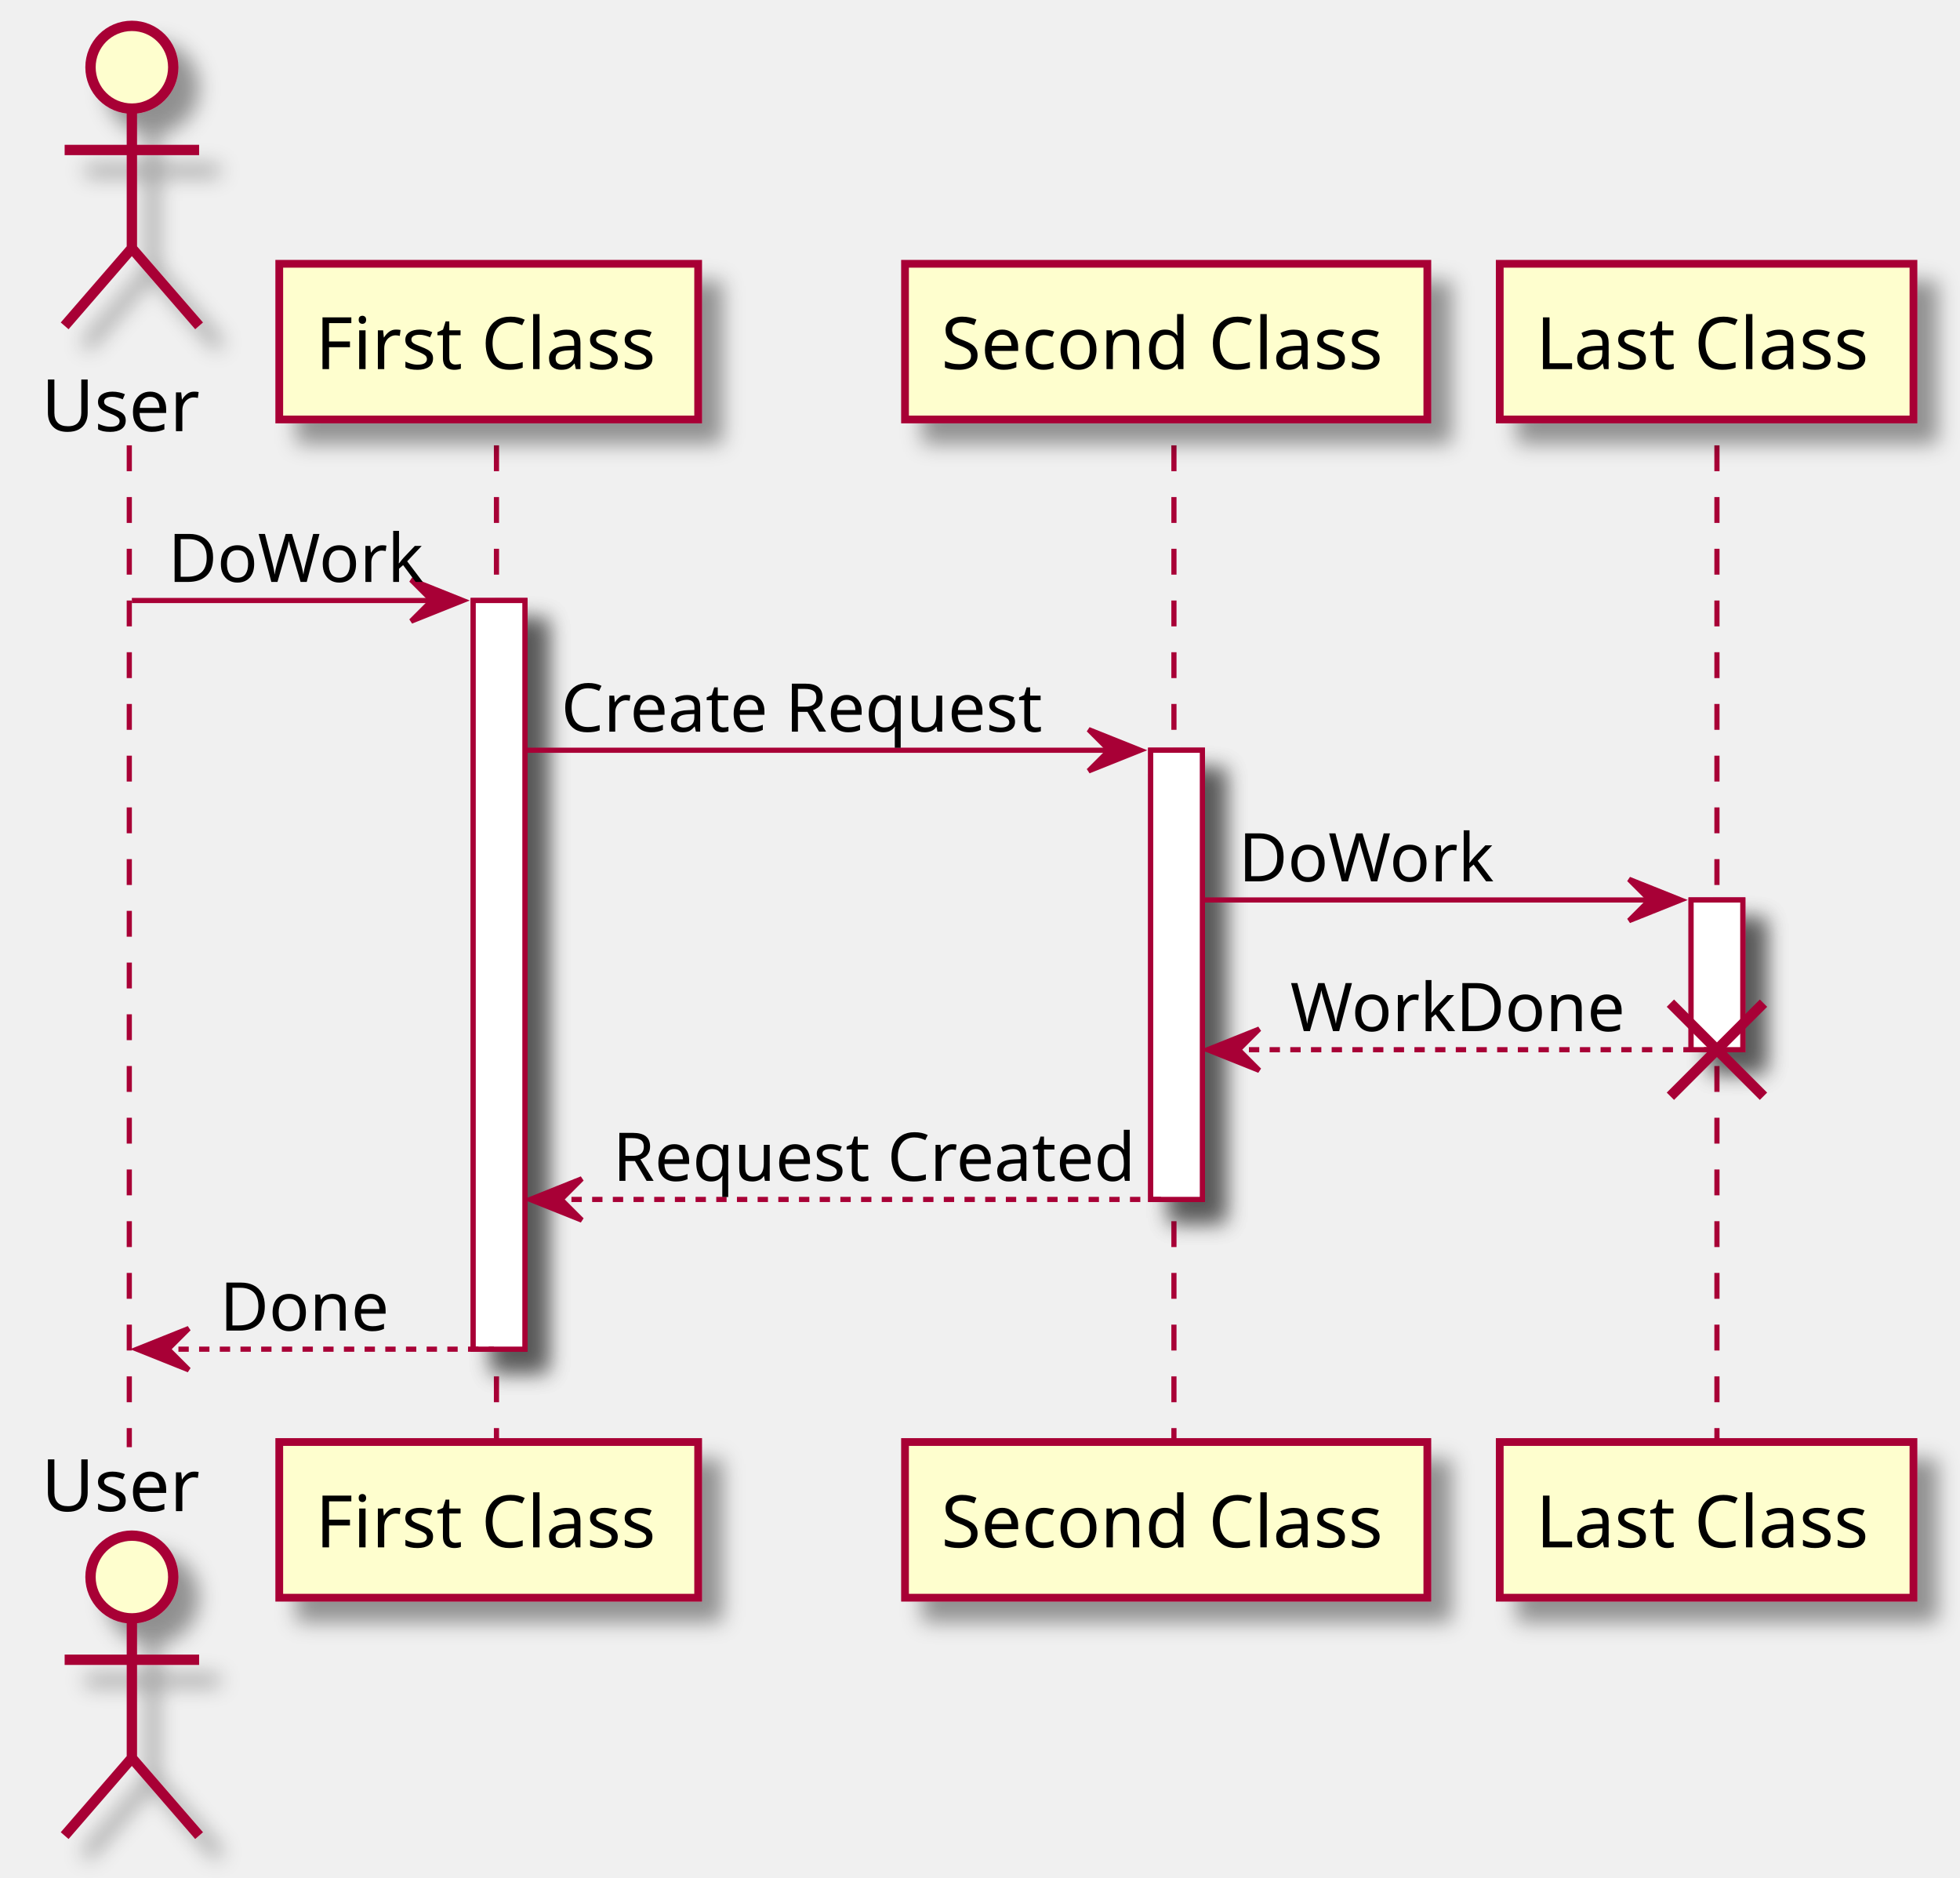
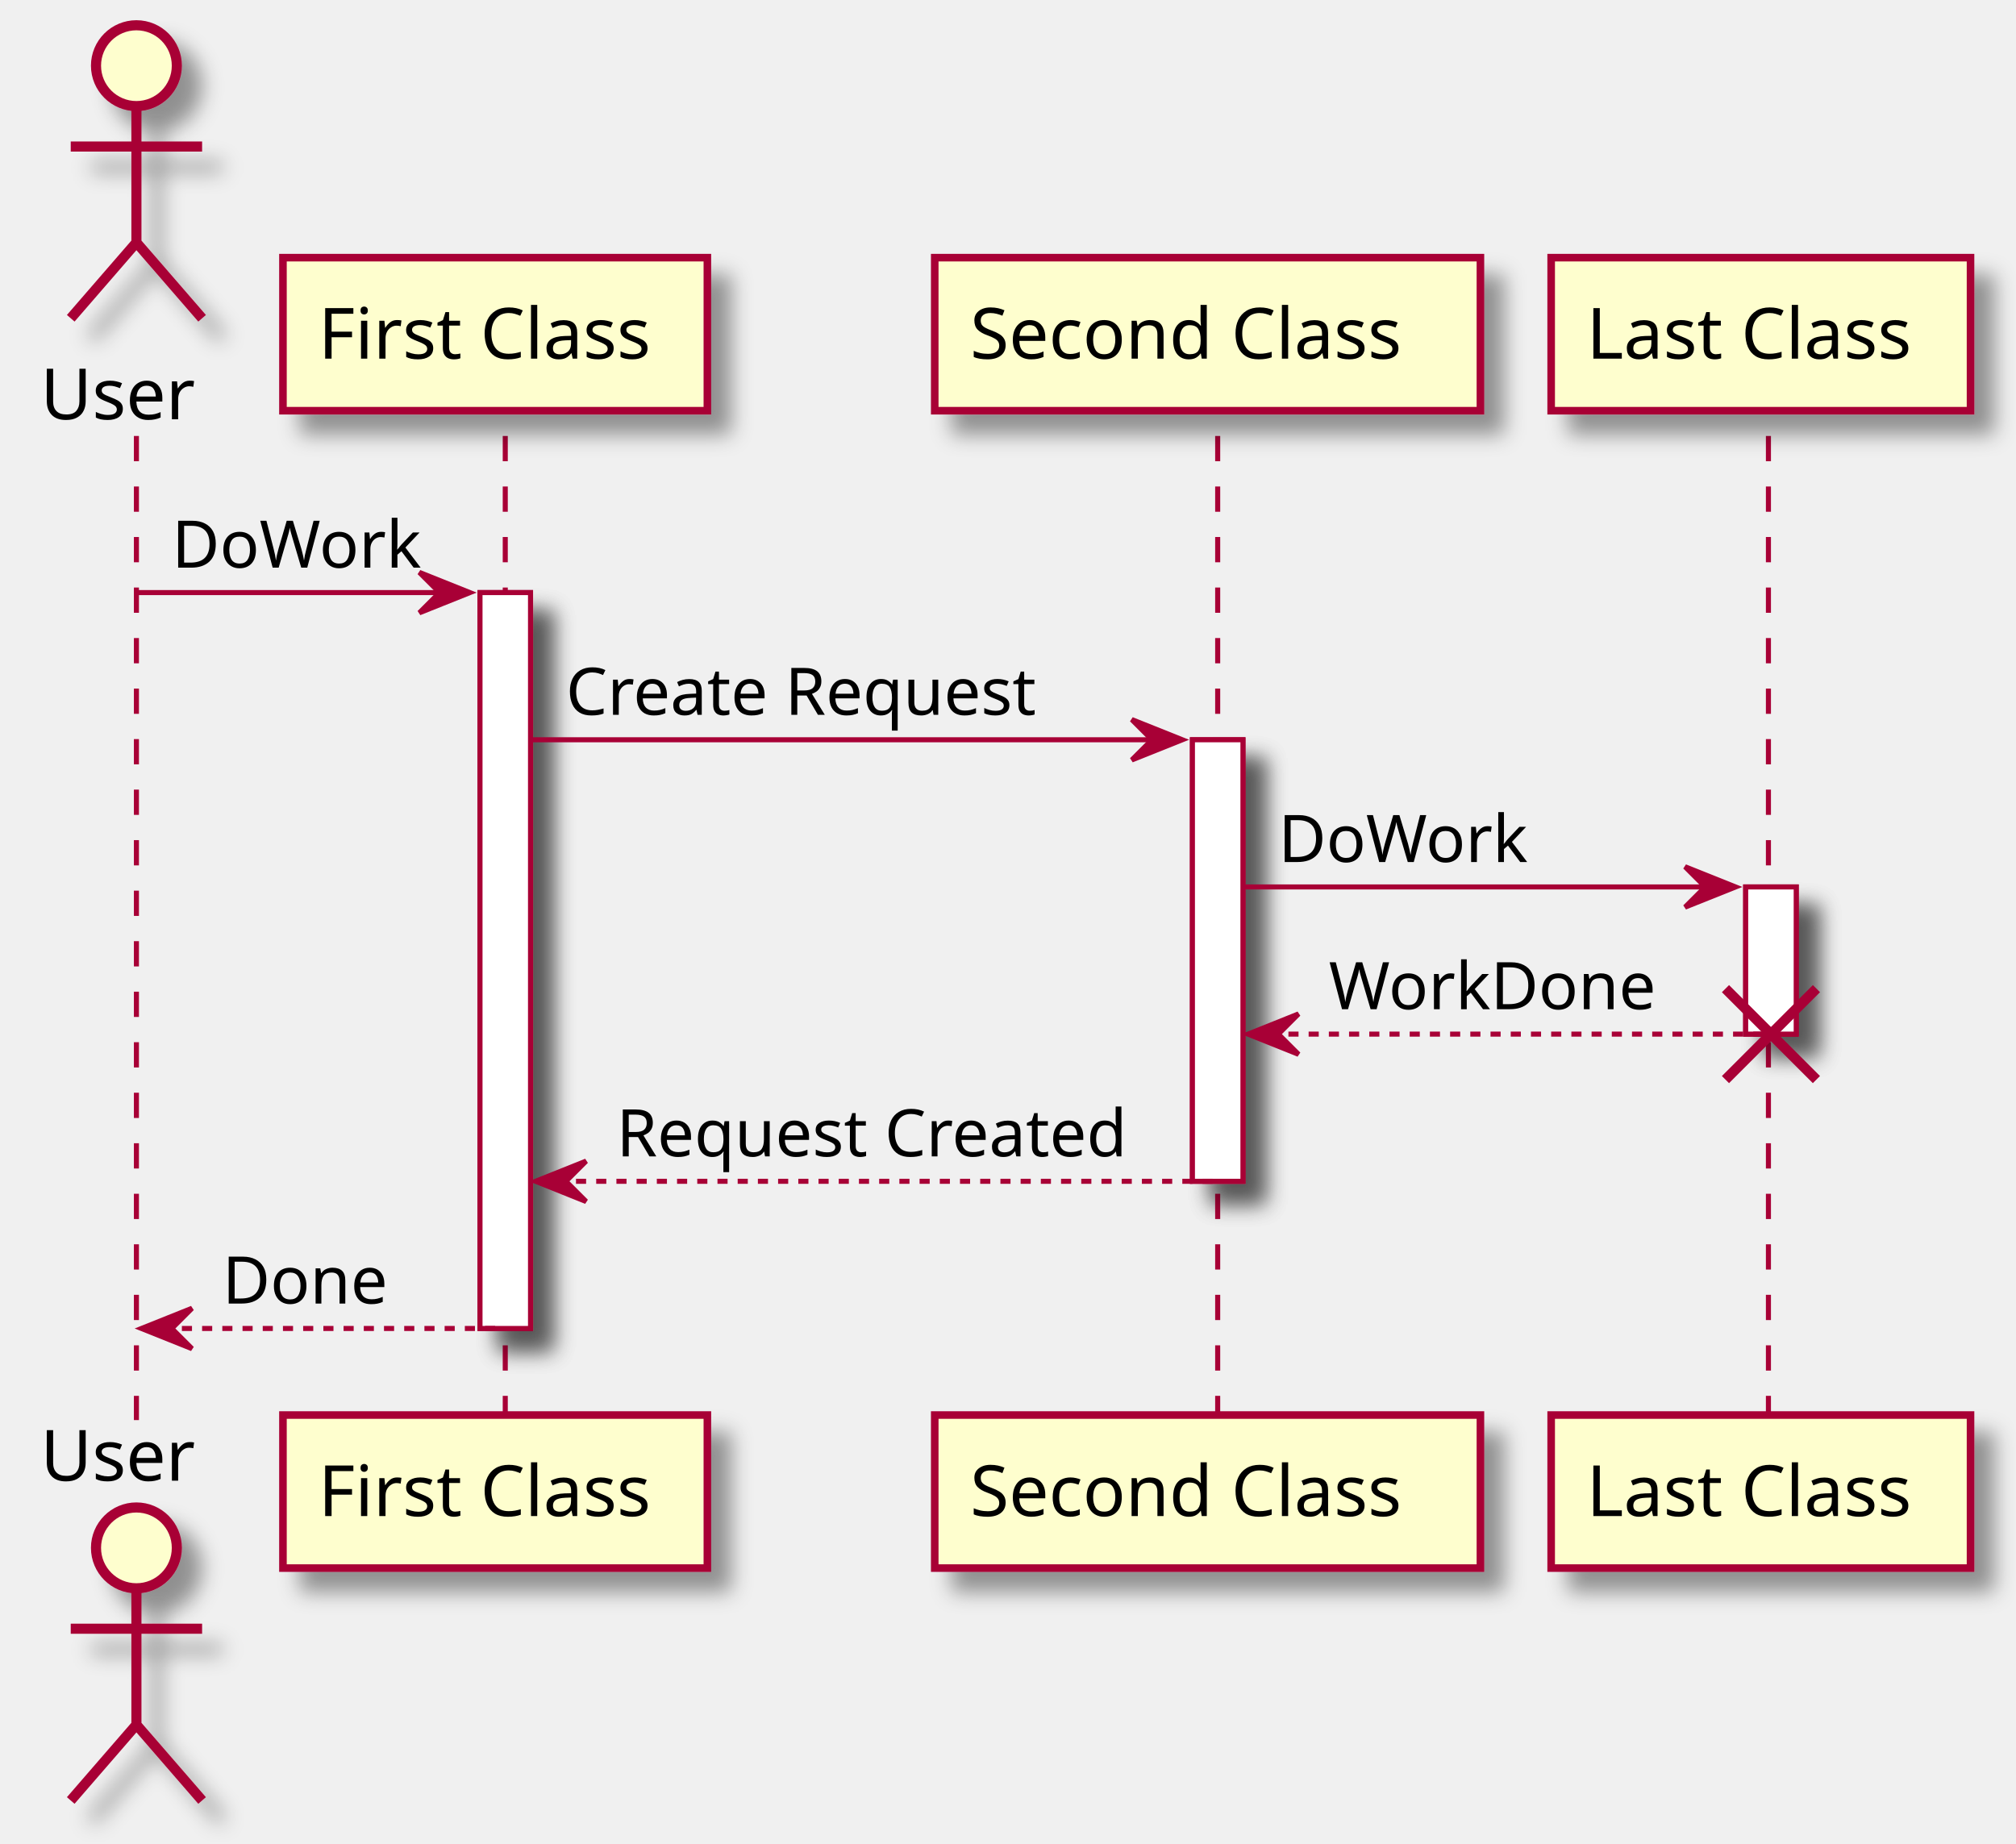
- <svg xmlns="http://www.w3.org/2000/svg" height="363px" style="width:379px;height:363px;" version="1.1" viewBox="0 0 379 363" width="379px">
+ <svg xmlns="http://www.w3.org/2000/svg" height="365px" style="width:399px;height:365px;" version="1.1" viewBox="0 0 399 365" width="399px">
  <defs>
    <filter height="300%" id="f1" width="300%" x="-1" y="-1">
      <feGaussianBlur result="blurOut" stdDeviation="2.0" />
      <feColorMatrix in="blurOut" result="blurOut2" type="matrix" values="0 0 0 0 0 0 0 0 0 0 0 0 0 0 0 0 0 0 .4 0" />
      <feOffset dx="4.0" dy="4.0" in="blurOut2" result="blurOut3" />
      <feBlend in="SourceGraphic" in2="blurOut3" mode="normal" />
    </filter>
  </defs>
  <g>
-     <rect fill="#FFFFFF" filter="url(#f1)" height="144.744" style="stroke: #A80036; stroke-width: 1.0;" width="10" x="91.5" y="116.099" />
-     <rect fill="#FFFFFF" filter="url(#f1)" height="86.846" style="stroke: #A80036; stroke-width: 1.0;" width="10" x="222.5" y="145.047" />
-     <rect fill="#FFFFFF" filter="url(#f1)" height="28.949" style="stroke: #A80036; stroke-width: 1.0;" width="10" x="327" y="173.996" />
-     <line style="stroke: #A80036; stroke-width: 1.0; stroke-dasharray: 5.0,5.0;" x1="25" x2="25" y1="86.099" y2="279.791" />
-     <line style="stroke: #A80036; stroke-width: 1.0; stroke-dasharray: 5.0,5.0;" x1="96" x2="96" y1="86.099" y2="279.791" />
-     <line style="stroke: #A80036; stroke-width: 1.0; stroke-dasharray: 5.0,5.0;" x1="227" x2="227" y1="86.099" y2="279.791" />
-     <line style="stroke: #A80036; stroke-width: 1.0; stroke-dasharray: 5.0,5.0;" x1="332" x2="332" y1="86.099" y2="279.791" />
-     <text fill="#000000" font-family="sans-serif" font-size="14" lengthAdjust="spacingAndGlyphs" textLength="29" x="8" y="83.361">User</text>
-     <ellipse cx="25.5" cy="13" fill="#FEFECE" filter="url(#f1)" rx="8" ry="8" style="stroke: #A80036; stroke-width: 2.0;" />
-     <path d="M25.5,21 L25.5,48 M12.5,29 L38.5,29 M25.5,48 L12.5,63 M25.5,48 L38.5,63 " fill="#FEFECE" filter="url(#f1)" style="stroke: #A80036; stroke-width: 2.0;" />
-     <text fill="#000000" font-family="sans-serif" font-size="14" lengthAdjust="spacingAndGlyphs" textLength="29" x="8" y="292.152">User</text>
-     <ellipse cx="25.5" cy="304.89" fill="#FEFECE" filter="url(#f1)" rx="8" ry="8" style="stroke: #A80036; stroke-width: 2.0;" />
-     <path d="M25.5,312.89 L25.5,339.89 M12.5,320.89 L38.5,320.89 M25.5,339.89 L12.5,354.89 M25.5,339.89 L38.5,354.89 " fill="#FEFECE" filter="url(#f1)" style="stroke: #A80036; stroke-width: 2.0;" />
-     <rect fill="#FEFECE" filter="url(#f1)" height="30.099" style="stroke: #A80036; stroke-width: 1.5;" width="81" x="54" y="51" />
-     <text fill="#000000" font-family="sans-serif" font-size="14" lengthAdjust="spacingAndGlyphs" textLength="67" x="61" y="71.361">First Class</text>
-     <rect fill="#FEFECE" filter="url(#f1)" height="30.099" style="stroke: #A80036; stroke-width: 1.5;" width="81" x="54" y="278.791" />
-     <text fill="#000000" font-family="sans-serif" font-size="14" lengthAdjust="spacingAndGlyphs" textLength="67" x="61" y="299.152">First Class</text>
-     <rect fill="#FEFECE" filter="url(#f1)" height="30.099" style="stroke: #A80036; stroke-width: 1.5;" width="101" x="175" y="51" />
-     <text fill="#000000" font-family="sans-serif" font-size="14" lengthAdjust="spacingAndGlyphs" textLength="87" x="182" y="71.361">Second Class</text>
-     <rect fill="#FEFECE" filter="url(#f1)" height="30.099" style="stroke: #A80036; stroke-width: 1.5;" width="101" x="175" y="278.791" />
-     <text fill="#000000" font-family="sans-serif" font-size="14" lengthAdjust="spacingAndGlyphs" textLength="87" x="182" y="299.152">Second Class</text>
-     <rect fill="#FEFECE" filter="url(#f1)" height="30.099" style="stroke: #A80036; stroke-width: 1.5;" width="80" x="290" y="51" />
-     <text fill="#000000" font-family="sans-serif" font-size="14" lengthAdjust="spacingAndGlyphs" textLength="66" x="297" y="71.361">Last Class</text>
-     <rect fill="#FEFECE" filter="url(#f1)" height="30.099" style="stroke: #A80036; stroke-width: 1.5;" width="80" x="290" y="278.791" />
-     <text fill="#000000" font-family="sans-serif" font-size="14" lengthAdjust="spacingAndGlyphs" textLength="66" x="297" y="299.152">Last Class</text>
-     <rect fill="#FFFFFF" filter="url(#f1)" height="144.744" style="stroke: #A80036; stroke-width: 1.0;" width="10" x="91.5" y="116.099" />
-     <rect fill="#FFFFFF" filter="url(#f1)" height="86.846" style="stroke: #A80036; stroke-width: 1.0;" width="10" x="222.5" y="145.047" />
-     <rect fill="#FFFFFF" filter="url(#f1)" height="28.949" style="stroke: #A80036; stroke-width: 1.0;" width="10" x="327" y="173.996" />
-     <polygon fill="#A80036" points="79.5,112.099,89.5,116.099,79.5,120.099,83.5,116.099" style="stroke: #A80036; stroke-width: 1.0;" />
-     <line style="stroke: #A80036; stroke-width: 1.0;" x1="25.5" x2="85.5" y1="116.099" y2="116.099" />
-     <text fill="#000000" font-family="sans-serif" font-size="13" lengthAdjust="spacingAndGlyphs" textLength="47" x="32.5" y="112.505">DoWork</text>
-     <polygon fill="#A80036" points="210.5,141.047,220.5,145.047,210.5,149.047,214.5,145.047" style="stroke: #A80036; stroke-width: 1.0;" />
-     <line style="stroke: #A80036; stroke-width: 1.0;" x1="101.5" x2="216.5" y1="145.047" y2="145.047" />
-     <text fill="#000000" font-family="sans-serif" font-size="13" lengthAdjust="spacingAndGlyphs" textLength="90" x="108.5" y="141.454">Create Request</text>
-     <polygon fill="#A80036" points="315,169.996,325,173.996,315,177.996,319,173.996" style="stroke: #A80036; stroke-width: 1.0;" />
-     <line style="stroke: #A80036; stroke-width: 1.0;" x1="232.5" x2="321" y1="173.996" y2="173.996" />
-     <text fill="#000000" font-family="sans-serif" font-size="13" lengthAdjust="spacingAndGlyphs" textLength="47" x="239.5" y="170.403">DoWork</text>
-     <polygon fill="#A80036" points="243.5,198.945,233.5,202.945,243.5,206.945,239.5,202.945" style="stroke: #A80036; stroke-width: 1.0;" />
-     <line style="stroke: #A80036; stroke-width: 1.0; stroke-dasharray: 2.0,2.0;" x1="237.5" x2="331" y1="202.945" y2="202.945" />
-     <text fill="#000000" font-family="sans-serif" font-size="13" lengthAdjust="spacingAndGlyphs" textLength="61" x="249.5" y="199.351">WorkDone</text>
-     <line style="stroke: #A80036; stroke-width: 2.0;" x1="323" x2="341" y1="193.945" y2="211.945" />
-     <line style="stroke: #A80036; stroke-width: 2.0;" x1="323" x2="341" y1="211.945" y2="193.945" />
-     <polygon fill="#A80036" points="112.5,227.894,102.5,231.894,112.5,235.894,108.5,231.894" style="stroke: #A80036; stroke-width: 1.0;" />
-     <line style="stroke: #A80036; stroke-width: 1.0; stroke-dasharray: 2.0,2.0;" x1="106.5" x2="226.5" y1="231.894" y2="231.894" />
-     <text fill="#000000" font-family="sans-serif" font-size="13" lengthAdjust="spacingAndGlyphs" textLength="97" x="118.5" y="228.3">Request Created</text>
-     <polygon fill="#A80036" points="36.5,256.842,26.5,260.842,36.5,264.842,32.5,260.842" style="stroke: #A80036; stroke-width: 1.0;" />
-     <line style="stroke: #A80036; stroke-width: 1.0; stroke-dasharray: 2.0,2.0;" x1="30.5" x2="95.5" y1="260.842" y2="260.842" />
-     <text fill="#000000" font-family="sans-serif" font-size="13" lengthAdjust="spacingAndGlyphs" textLength="30" x="42.5" y="257.249">Done</text>
+     <rect fill="#FFFFFF" filter="url(#f1)" height="145.664" style="stroke: #A80036; stroke-width: 1.0;" width="10" x="95" y="117.297" />
+     <rect fill="#FFFFFF" filter="url(#f1)" height="87.398" style="stroke: #A80036; stroke-width: 1.0;" width="10" x="236" y="146.43" />
+     <rect fill="#FFFFFF" filter="url(#f1)" height="29.133" style="stroke: #A80036; stroke-width: 1.0;" width="10" x="345.5" y="175.562" />
+     <line style="stroke: #A80036; stroke-width: 1.0; stroke-dasharray: 5.0,5.0;" x1="27" x2="27" y1="86.297" y2="281.094" />
+     <line style="stroke: #A80036; stroke-width: 1.0; stroke-dasharray: 5.0,5.0;" x1="100" x2="100" y1="86.297" y2="281.094" />
+     <line style="stroke: #A80036; stroke-width: 1.0; stroke-dasharray: 5.0,5.0;" x1="241" x2="241" y1="86.297" y2="281.094" />
+     <line style="stroke: #A80036; stroke-width: 1.0; stroke-dasharray: 5.0,5.0;" x1="350" x2="350" y1="86.297" y2="281.094" />
+     <text fill="#000000" font-family="sans-serif" font-size="14" lengthAdjust="spacingAndGlyphs" textLength="32" x="8" y="82.995">User</text>
+     <ellipse cx="27" cy="13" fill="#FEFECE" filter="url(#f1)" rx="8" ry="8" style="stroke: #A80036; stroke-width: 2.0;" />
+     <path d="M27,21 L27,48 M14,29 L40,29 M27,48 L14,63 M27,48 L40,63 " fill="#FEFECE" filter="url(#f1)" style="stroke: #A80036; stroke-width: 2.0;" />
+     <text fill="#000000" font-family="sans-serif" font-size="14" lengthAdjust="spacingAndGlyphs" textLength="32" x="8" y="293.089">User</text>
+     <ellipse cx="27" cy="306.391" fill="#FEFECE" filter="url(#f1)" rx="8" ry="8" style="stroke: #A80036; stroke-width: 2.0;" />
+     <path d="M27,314.391 L27,341.391 M14,322.391 L40,322.391 M27,341.391 L14,356.391 M27,341.391 L40,356.391 " fill="#FEFECE" filter="url(#f1)" style="stroke: #A80036; stroke-width: 2.0;" />
+     <rect fill="#FEFECE" filter="url(#f1)" height="30.297" style="stroke: #A80036; stroke-width: 1.5;" width="84" x="56" y="51" />
+     <text fill="#000000" font-family="sans-serif" font-size="14" lengthAdjust="spacingAndGlyphs" textLength="70" x="63" y="70.995">First Class</text>
+     <rect fill="#FEFECE" filter="url(#f1)" height="30.297" style="stroke: #A80036; stroke-width: 1.5;" width="84" x="56" y="280.094" />
+     <text fill="#000000" font-family="sans-serif" font-size="14" lengthAdjust="spacingAndGlyphs" textLength="70" x="63" y="300.089">First Class</text>
+     <rect fill="#FEFECE" filter="url(#f1)" height="30.297" style="stroke: #A80036; stroke-width: 1.5;" width="108" x="185" y="51" />
+     <text fill="#000000" font-family="sans-serif" font-size="14" lengthAdjust="spacingAndGlyphs" textLength="94" x="192" y="70.995">Second Class</text>
+     <rect fill="#FEFECE" filter="url(#f1)" height="30.297" style="stroke: #A80036; stroke-width: 1.5;" width="108" x="185" y="280.094" />
+     <text fill="#000000" font-family="sans-serif" font-size="14" lengthAdjust="spacingAndGlyphs" textLength="94" x="192" y="300.089">Second Class</text>
+     <rect fill="#FEFECE" filter="url(#f1)" height="30.297" style="stroke: #A80036; stroke-width: 1.5;" width="83" x="307" y="51" />
+     <text fill="#000000" font-family="sans-serif" font-size="14" lengthAdjust="spacingAndGlyphs" textLength="69" x="314" y="70.995">Last Class</text>
+     <rect fill="#FEFECE" filter="url(#f1)" height="30.297" style="stroke: #A80036; stroke-width: 1.5;" width="83" x="307" y="280.094" />
+     <text fill="#000000" font-family="sans-serif" font-size="14" lengthAdjust="spacingAndGlyphs" textLength="69" x="314" y="300.089">Last Class</text>
+     <rect fill="#FFFFFF" filter="url(#f1)" height="145.664" style="stroke: #A80036; stroke-width: 1.0;" width="10" x="95" y="117.297" />
+     <rect fill="#FFFFFF" filter="url(#f1)" height="87.398" style="stroke: #A80036; stroke-width: 1.0;" width="10" x="236" y="146.43" />
+     <rect fill="#FFFFFF" filter="url(#f1)" height="29.133" style="stroke: #A80036; stroke-width: 1.0;" width="10" x="345.5" y="175.562" />
+     <polygon fill="#A80036" points="83,113.297,93,117.297,83,121.297,87,117.297" style="stroke: #A80036; stroke-width: 1.0;" />
+     <line style="stroke: #A80036; stroke-width: 1.0;" x1="27" x2="89" y1="117.297" y2="117.297" />
+     <text fill="#000000" font-family="sans-serif" font-size="13" lengthAdjust="spacingAndGlyphs" textLength="49" x="34" y="112.364">DoWork</text>
+     <polygon fill="#A80036" points="224,142.43,234,146.43,224,150.43,228,146.43" style="stroke: #A80036; stroke-width: 1.0;" />
+     <line style="stroke: #A80036; stroke-width: 1.0;" x1="105" x2="230" y1="146.43" y2="146.43" />
+     <text fill="#000000" font-family="sans-serif" font-size="13" lengthAdjust="spacingAndGlyphs" textLength="99" x="112" y="141.497">Create Request</text>
+     <polygon fill="#A80036" points="333.5,171.562,343.5,175.562,333.5,179.562,337.5,175.562" style="stroke: #A80036; stroke-width: 1.0;" />
+     <line style="stroke: #A80036; stroke-width: 1.0;" x1="246" x2="339.5" y1="175.562" y2="175.562" />
+     <text fill="#000000" font-family="sans-serif" font-size="13" lengthAdjust="spacingAndGlyphs" textLength="49" x="253" y="170.629">DoWork</text>
+     <polygon fill="#A80036" points="257,200.695,247,204.695,257,208.695,253,204.695" style="stroke: #A80036; stroke-width: 1.0;" />
+     <line style="stroke: #A80036; stroke-width: 1.0; stroke-dasharray: 2.0,2.0;" x1="251" x2="349.5" y1="204.695" y2="204.695" />
+     <text fill="#000000" font-family="sans-serif" font-size="13" lengthAdjust="spacingAndGlyphs" textLength="65" x="263" y="199.762">WorkDone</text>
+     <line style="stroke: #A80036; stroke-width: 2.0;" x1="341.5" x2="359.5" y1="195.695" y2="213.695" />
+     <line style="stroke: #A80036; stroke-width: 2.0;" x1="341.5" x2="359.5" y1="213.695" y2="195.695" />
+     <polygon fill="#A80036" points="116,229.828,106,233.828,116,237.828,112,233.828" style="stroke: #A80036; stroke-width: 1.0;" />
+     <line style="stroke: #A80036; stroke-width: 1.0; stroke-dasharray: 2.0,2.0;" x1="110" x2="240" y1="233.828" y2="233.828" />
+     <text fill="#000000" font-family="sans-serif" font-size="13" lengthAdjust="spacingAndGlyphs" textLength="107" x="122" y="228.895">Request Created</text>
+     <polygon fill="#A80036" points="38,258.961,28,262.961,38,266.961,34,262.961" style="stroke: #A80036; stroke-width: 1.0;" />
+     <line style="stroke: #A80036; stroke-width: 1.0; stroke-dasharray: 2.0,2.0;" x1="32" x2="99" y1="262.961" y2="262.961" />
+     <text fill="#000000" font-family="sans-serif" font-size="13" lengthAdjust="spacingAndGlyphs" textLength="34" x="44" y="258.028">Done</text>
  </g>
</svg>
